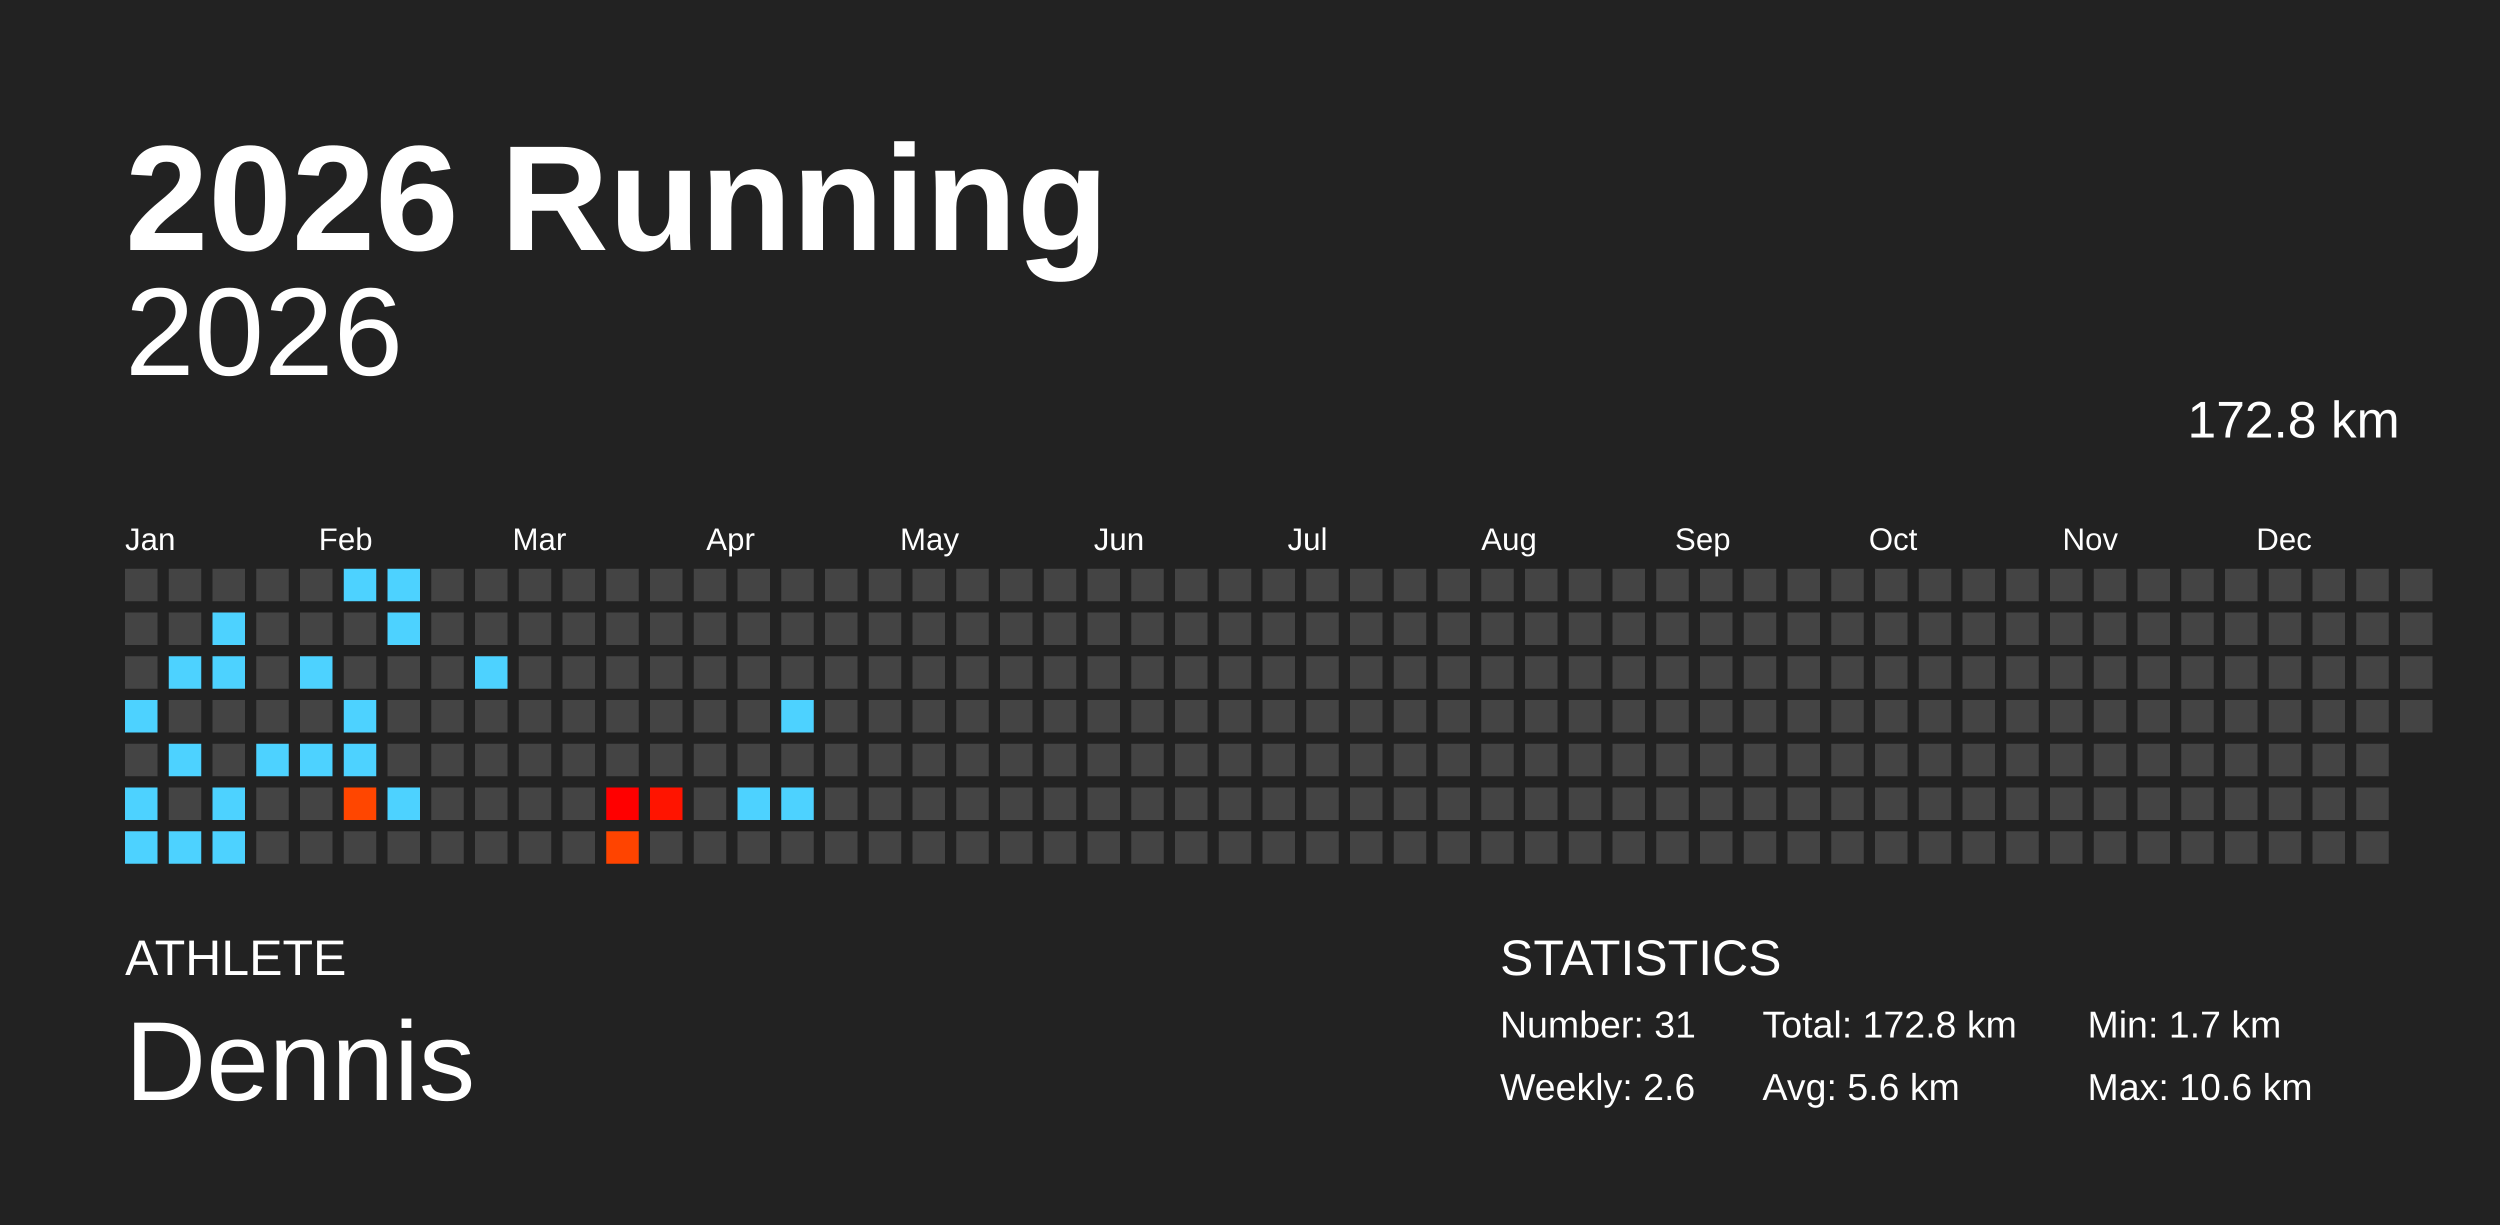
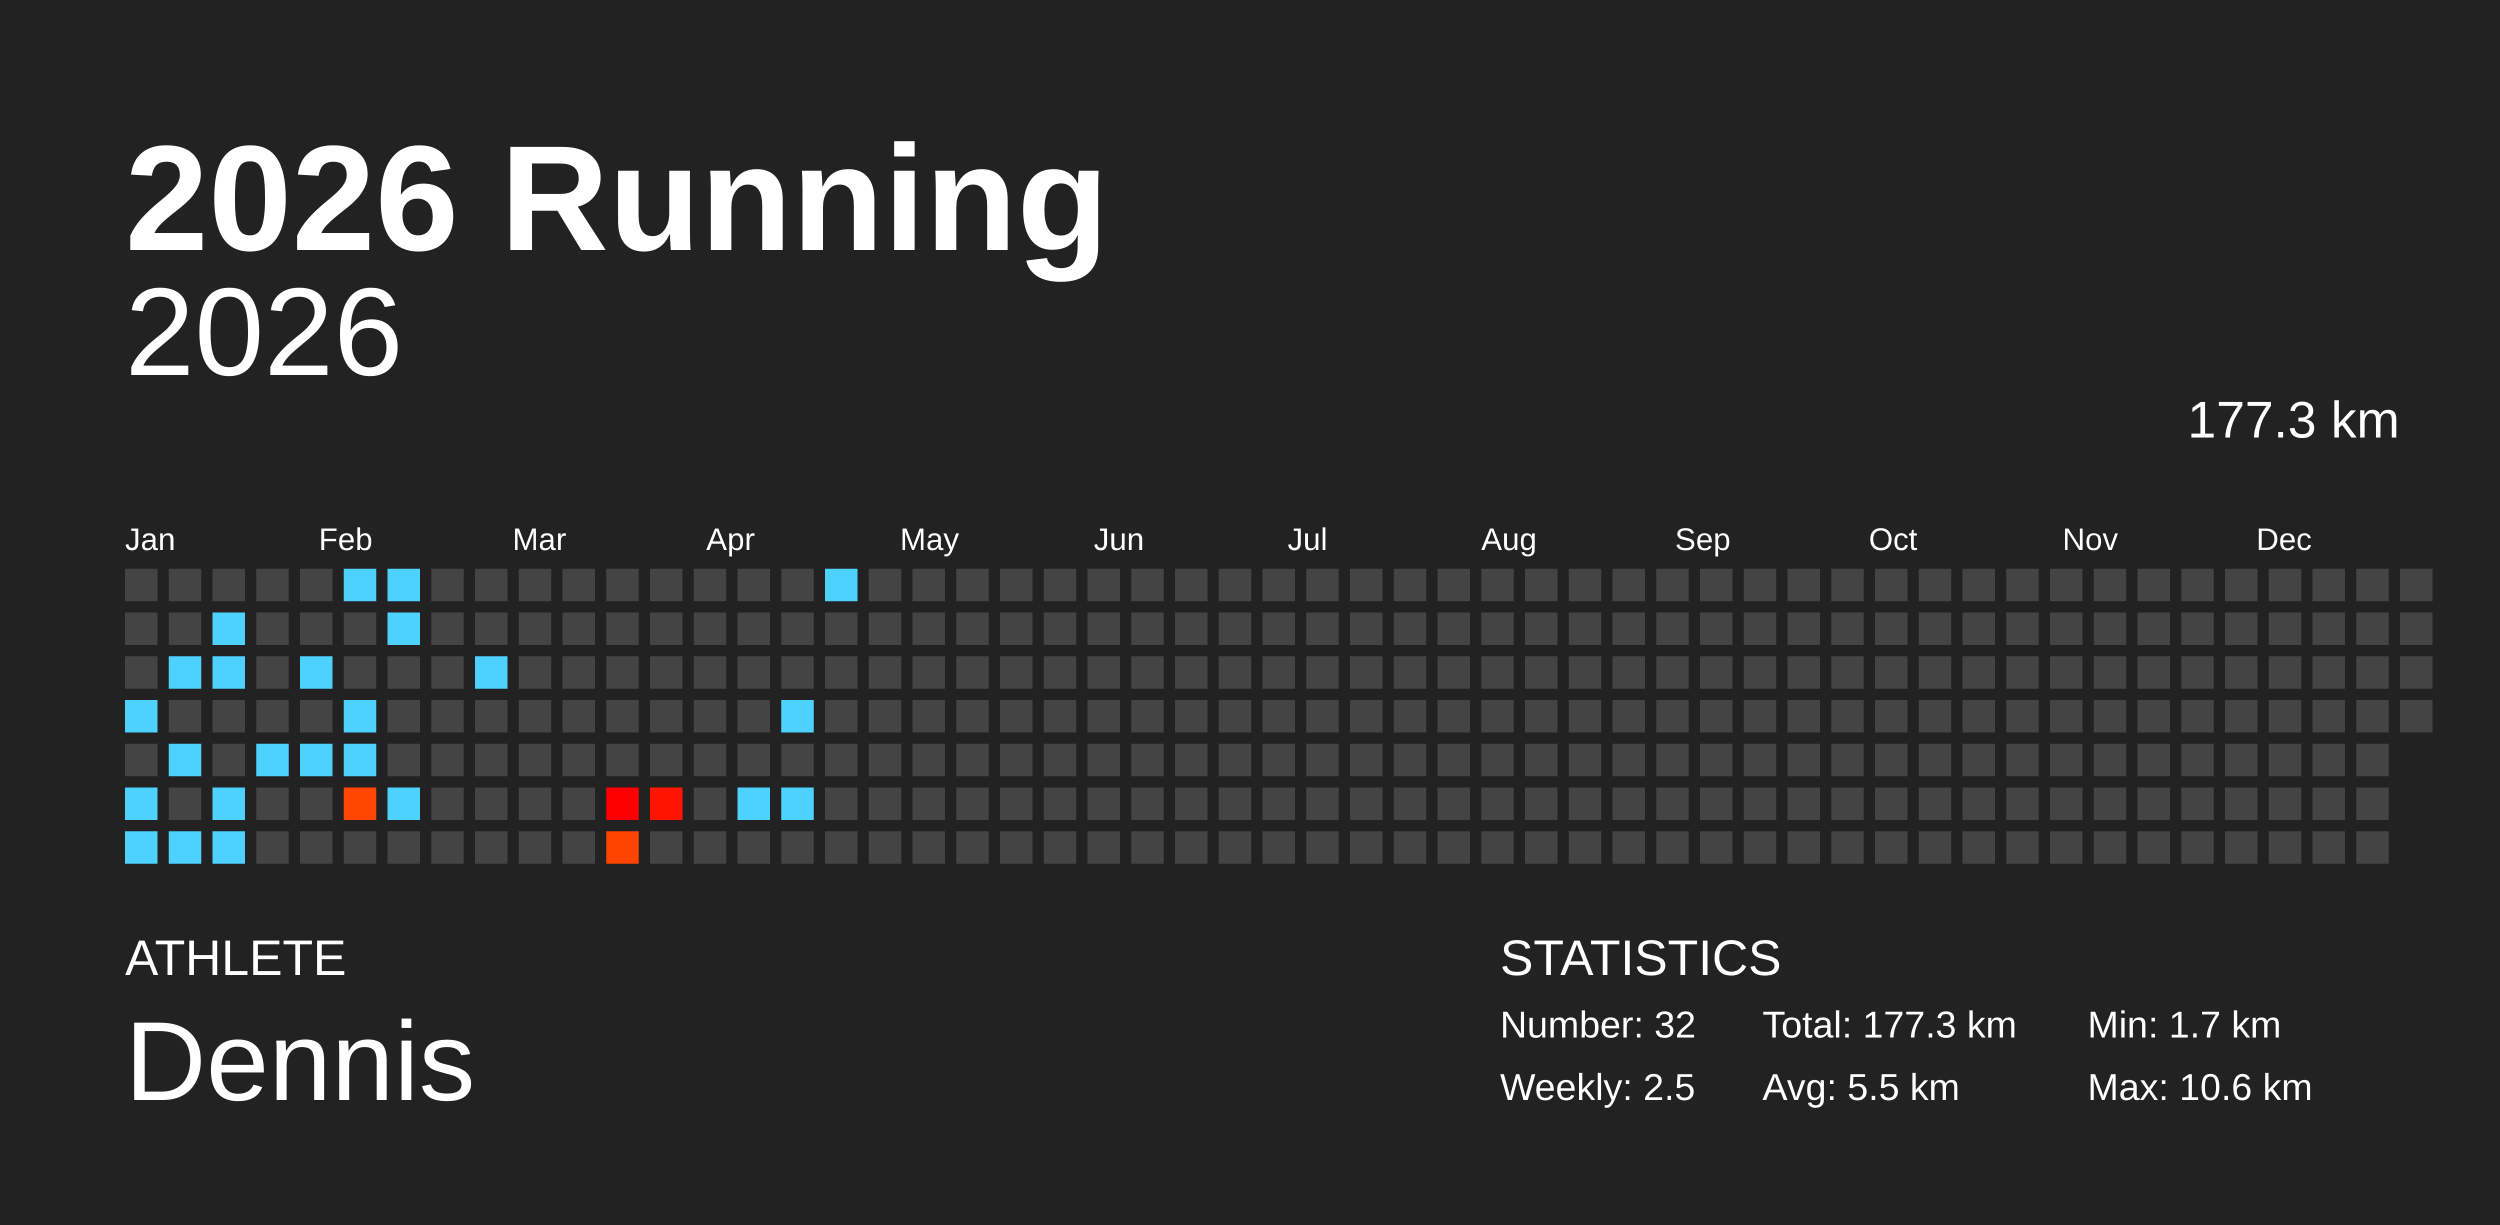
<svg xmlns="http://www.w3.org/2000/svg" baseProfile="full" height="98mm" version="1.1" viewBox="0,0,200,98" width="200mm">
  <defs />
  <rect fill="#222222" height="98" width="200" x="0" y="0" />
  <text fill="#FFFFFF" style="font-size:12px; font-family:Arial; font-weight:bold;" x="10" y="20">2026 Running</text>
  <text fill="#FFFFFF" style="font-size:4px; font-family:Arial" x="10" y="78">ATHLETE</text>
  <text fill="#FFFFFF" style="font-size:9px; font-family:Arial" x="10" y="88">Dennis</text>
  <text fill="#FFFFFF" style="font-size:4px; font-family:Arial" x="120" y="78">STATISTICS</text>
-   <text fill="#FFFFFF" style="font-size:3px; font-family:Arial" x="120" y="83">Number: 31</text>
-   <text fill="#FFFFFF" style="font-size:3px; font-family:Arial" x="120" y="88">Weekly: 2.6</text>
-   <text fill="#FFFFFF" style="font-size:3px; font-family:Arial" x="141" y="83">Total: 172.8 km</text>
-   <text fill="#FFFFFF" style="font-size:3px; font-family:Arial" x="141" y="88">Avg: 5.6 km</text>
+   <text fill="#FFFFFF" style="font-size:3px; font-family:Arial" x="120" y="83">Number: 32</text>
+   <text fill="#FFFFFF" style="font-size:3px; font-family:Arial" x="120" y="88">Weekly: 2.5</text>
+   <text fill="#FFFFFF" style="font-size:3px; font-family:Arial" x="141" y="83">Total: 177.3 km</text>
+   <text fill="#FFFFFF" style="font-size:3px; font-family:Arial" x="141" y="88">Avg: 5.5 km</text>
  <text fill="#FFFFFF" style="font-size:3px; font-family:Arial" x="167" y="83">Min: 1.7 km</text>
  <text fill="#FFFFFF" style="font-size:3px; font-family:Arial" x="167" y="88">Max: 10.6 km</text>
  <text alignment-baseline="hanging" fill="#FFFFFF" style="font-size:10.0px; font-family:Arial;" x="10" y="30">2026</text>
-   <text alignment-baseline="hanging" fill="#FFFFFF" style="font-size:4.125px; font-family:Arial;" x="175" y="35">172.8 km</text>
+   <text alignment-baseline="hanging" fill="#FFFFFF" style="font-size:4.125px; font-family:Arial;" x="175" y="35">177.3 km</text>
  <text fill="#FFFFFF" style="font-size:2.5px; font-family:Arial" x="10.0" y="44">Jan</text>
  <text fill="#FFFFFF" style="font-size:2.5px; font-family:Arial" x="25.5" y="44">Feb</text>
  <text fill="#FFFFFF" style="font-size:2.5px; font-family:Arial" x="41.0" y="44">Mar</text>
  <text fill="#FFFFFF" style="font-size:2.5px; font-family:Arial" x="56.5" y="44">Apr</text>
  <text fill="#FFFFFF" style="font-size:2.5px; font-family:Arial" x="72.0" y="44">May</text>
  <text fill="#FFFFFF" style="font-size:2.5px; font-family:Arial" x="87.5" y="44">Jun</text>
  <text fill="#FFFFFF" style="font-size:2.5px; font-family:Arial" x="103.0" y="44">Jul</text>
  <text fill="#FFFFFF" style="font-size:2.5px; font-family:Arial" x="118.5" y="44">Aug</text>
  <text fill="#FFFFFF" style="font-size:2.5px; font-family:Arial" x="134.0" y="44">Sep</text>
  <text fill="#FFFFFF" style="font-size:2.5px; font-family:Arial" x="149.5" y="44">Oct</text>
  <text fill="#FFFFFF" style="font-size:2.5px; font-family:Arial" x="165.0" y="44">Nov</text>
  <text fill="#FFFFFF" style="font-size:2.5px; font-family:Arial" x="180.5" y="44">Dec</text>
  <rect fill="#444444" height="2.6" width="2.6" x="10.0" y="45.5" />
  <rect fill="#444444" height="2.6" width="2.6" x="10.0" y="49.0" />
  <rect fill="#444444" height="2.6" width="2.6" x="10.0" y="52.5" />
  <rect fill="#4dd2ff" height="2.6" width="2.6" x="10.0" y="56.0" />
  <rect fill="#444444" height="2.6" width="2.6" x="10.0" y="59.5" />
  <rect fill="#4dd2ff" height="2.6" width="2.6" x="10.0" y="63.0" />
  <rect fill="#4dd2ff" height="2.6" width="2.6" x="10.0" y="66.5" />
  <rect fill="#444444" height="2.6" width="2.6" x="13.5" y="45.5" />
  <rect fill="#444444" height="2.6" width="2.6" x="13.5" y="49.0" />
  <rect fill="#4dd2ff" height="2.6" width="2.6" x="13.5" y="52.5" />
  <rect fill="#444444" height="2.6" width="2.6" x="13.5" y="56.0" />
  <rect fill="#4dd2ff" height="2.6" width="2.6" x="13.5" y="59.5" />
  <rect fill="#444444" height="2.6" width="2.6" x="13.5" y="63.0" />
  <rect fill="#4dd2ff" height="2.6" width="2.6" x="13.5" y="66.5" />
  <rect fill="#444444" height="2.6" width="2.6" x="17.0" y="45.5" />
  <rect fill="#4dd2ff" height="2.6" width="2.6" x="17.0" y="49.0" />
  <rect fill="#4dd2ff" height="2.6" width="2.6" x="17.0" y="52.5" />
  <rect fill="#444444" height="2.6" width="2.6" x="17.0" y="56.0" />
  <rect fill="#444444" height="2.6" width="2.6" x="17.0" y="59.5" />
  <rect fill="#4dd2ff" height="2.6" width="2.6" x="17.0" y="63.0" />
  <rect fill="#4dd2ff" height="2.6" width="2.6" x="17.0" y="66.5" />
  <rect fill="#444444" height="2.6" width="2.6" x="20.5" y="45.5" />
  <rect fill="#444444" height="2.6" width="2.6" x="20.5" y="49.0" />
  <rect fill="#444444" height="2.6" width="2.6" x="20.5" y="52.5" />
  <rect fill="#444444" height="2.6" width="2.6" x="20.5" y="56.0" />
  <rect fill="#4dd2ff" height="2.6" width="2.6" x="20.5" y="59.5" />
  <rect fill="#444444" height="2.6" width="2.6" x="20.5" y="63.0" />
  <rect fill="#444444" height="2.6" width="2.6" x="20.5" y="66.5" />
  <rect fill="#444444" height="2.6" width="2.6" x="24.0" y="45.5" />
  <rect fill="#444444" height="2.6" width="2.6" x="24.0" y="49.0" />
  <rect fill="#4dd2ff" height="2.6" width="2.6" x="24.0" y="52.5" />
  <rect fill="#444444" height="2.6" width="2.6" x="24.0" y="56.0" />
  <rect fill="#4dd2ff" height="2.6" width="2.6" x="24.0" y="59.5" />
  <rect fill="#444444" height="2.6" width="2.6" x="24.0" y="63.0" />
  <rect fill="#444444" height="2.6" width="2.6" x="24.0" y="66.5" />
  <rect fill="#4dd2ff" height="2.6" width="2.6" x="27.5" y="45.5" />
  <rect fill="#444444" height="2.6" width="2.6" x="27.5" y="49.0" />
  <rect fill="#444444" height="2.6" width="2.6" x="27.5" y="52.5" />
  <rect fill="#4dd2ff" height="2.6" width="2.6" x="27.5" y="56.0" />
  <rect fill="#4dd2ff" height="2.6" width="2.6" x="27.5" y="59.5" />
  <rect fill="#ff4600" height="2.6" width="2.6" x="27.5" y="63.0" />
  <rect fill="#444444" height="2.6" width="2.6" x="27.5" y="66.5" />
  <rect fill="#4dd2ff" height="2.6" width="2.6" x="31.0" y="45.5" />
  <rect fill="#4dd2ff" height="2.6" width="2.6" x="31.0" y="49.0" />
  <rect fill="#444444" height="2.6" width="2.6" x="31.0" y="52.5" />
  <rect fill="#444444" height="2.6" width="2.6" x="31.0" y="56.0" />
  <rect fill="#444444" height="2.6" width="2.6" x="31.0" y="59.5" />
  <rect fill="#4dd2ff" height="2.6" width="2.6" x="31.0" y="63.0" />
  <rect fill="#444444" height="2.6" width="2.6" x="31.0" y="66.5" />
  <rect fill="#444444" height="2.6" width="2.6" x="34.5" y="45.5" />
  <rect fill="#444444" height="2.6" width="2.6" x="34.5" y="49.0" />
  <rect fill="#444444" height="2.6" width="2.6" x="34.5" y="52.5" />
  <rect fill="#444444" height="2.6" width="2.6" x="34.5" y="56.0" />
  <rect fill="#444444" height="2.6" width="2.6" x="34.5" y="59.5" />
  <rect fill="#444444" height="2.6" width="2.6" x="34.5" y="63.0" />
  <rect fill="#444444" height="2.6" width="2.6" x="34.5" y="66.5" />
  <rect fill="#444444" height="2.6" width="2.6" x="38.0" y="45.5" />
  <rect fill="#444444" height="2.6" width="2.6" x="38.0" y="49.0" />
  <rect fill="#4dd2ff" height="2.6" width="2.6" x="38.0" y="52.5" />
  <rect fill="#444444" height="2.6" width="2.6" x="38.0" y="56.0" />
  <rect fill="#444444" height="2.6" width="2.6" x="38.0" y="59.5" />
  <rect fill="#444444" height="2.6" width="2.6" x="38.0" y="63.0" />
  <rect fill="#444444" height="2.6" width="2.6" x="38.0" y="66.5" />
  <rect fill="#444444" height="2.6" width="2.6" x="41.5" y="45.5" />
  <rect fill="#444444" height="2.6" width="2.6" x="41.5" y="49.0" />
  <rect fill="#444444" height="2.6" width="2.6" x="41.5" y="52.5" />
  <rect fill="#444444" height="2.6" width="2.6" x="41.5" y="56.0" />
  <rect fill="#444444" height="2.6" width="2.6" x="41.5" y="59.5" />
  <rect fill="#444444" height="2.6" width="2.6" x="41.5" y="63.0" />
  <rect fill="#444444" height="2.6" width="2.6" x="41.5" y="66.5" />
  <rect fill="#444444" height="2.6" width="2.6" x="45.0" y="45.5" />
  <rect fill="#444444" height="2.6" width="2.6" x="45.0" y="49.0" />
  <rect fill="#444444" height="2.6" width="2.6" x="45.0" y="52.5" />
  <rect fill="#444444" height="2.6" width="2.6" x="45.0" y="56.0" />
  <rect fill="#444444" height="2.6" width="2.6" x="45.0" y="59.5" />
  <rect fill="#444444" height="2.6" width="2.6" x="45.0" y="63.0" />
  <rect fill="#444444" height="2.6" width="2.6" x="45.0" y="66.5" />
  <rect fill="#444444" height="2.6" width="2.6" x="48.5" y="45.5" />
  <rect fill="#444444" height="2.6" width="2.6" x="48.5" y="49.0" />
  <rect fill="#444444" height="2.6" width="2.6" x="48.5" y="52.5" />
  <rect fill="#444444" height="2.6" width="2.6" x="48.5" y="56.0" />
  <rect fill="#444444" height="2.6" width="2.6" x="48.5" y="59.5" />
  <rect fill="#ff0000" height="2.6" width="2.6" x="48.5" y="63.0" />
  <rect fill="#ff4400" height="2.6" width="2.6" x="48.5" y="66.5" />
  <rect fill="#444444" height="2.6" width="2.6" x="52.0" y="45.5" />
  <rect fill="#444444" height="2.6" width="2.6" x="52.0" y="49.0" />
  <rect fill="#444444" height="2.6" width="2.6" x="52.0" y="52.5" />
  <rect fill="#444444" height="2.6" width="2.6" x="52.0" y="56.0" />
  <rect fill="#444444" height="2.6" width="2.6" x="52.0" y="59.5" />
  <rect fill="#ff1400" height="2.6" width="2.6" x="52.0" y="63.0" />
  <rect fill="#444444" height="2.6" width="2.6" x="52.0" y="66.5" />
  <rect fill="#444444" height="2.6" width="2.6" x="55.5" y="45.5" />
  <rect fill="#444444" height="2.6" width="2.6" x="55.5" y="49.0" />
  <rect fill="#444444" height="2.6" width="2.6" x="55.5" y="52.5" />
  <rect fill="#444444" height="2.6" width="2.6" x="55.5" y="56.0" />
  <rect fill="#444444" height="2.6" width="2.6" x="55.5" y="59.5" />
  <rect fill="#444444" height="2.6" width="2.6" x="55.5" y="63.0" />
  <rect fill="#444444" height="2.6" width="2.6" x="55.5" y="66.5" />
  <rect fill="#444444" height="2.6" width="2.6" x="59.0" y="45.5" />
  <rect fill="#444444" height="2.6" width="2.6" x="59.0" y="49.0" />
  <rect fill="#444444" height="2.6" width="2.6" x="59.0" y="52.5" />
  <rect fill="#444444" height="2.6" width="2.6" x="59.0" y="56.0" />
  <rect fill="#444444" height="2.6" width="2.6" x="59.0" y="59.5" />
  <rect fill="#4dd2ff" height="2.6" width="2.6" x="59.0" y="63.0" />
  <rect fill="#444444" height="2.6" width="2.6" x="59.0" y="66.5" />
  <rect fill="#444444" height="2.6" width="2.6" x="62.5" y="45.5" />
  <rect fill="#444444" height="2.6" width="2.6" x="62.5" y="49.0" />
  <rect fill="#444444" height="2.6" width="2.6" x="62.5" y="52.5" />
  <rect fill="#4dd2ff" height="2.6" width="2.6" x="62.5" y="56.0" />
  <rect fill="#444444" height="2.6" width="2.6" x="62.5" y="59.5" />
  <rect fill="#4dd2ff" height="2.6" width="2.6" x="62.5" y="63.0" />
  <rect fill="#444444" height="2.6" width="2.6" x="62.5" y="66.5" />
-   <rect fill="#444444" height="2.6" width="2.6" x="66.0" y="45.5" />
+   <rect fill="#4dd2ff" height="2.6" width="2.6" x="66.0" y="45.5" />
  <rect fill="#444444" height="2.6" width="2.6" x="66.0" y="49.0" />
  <rect fill="#444444" height="2.6" width="2.6" x="66.0" y="52.5" />
  <rect fill="#444444" height="2.6" width="2.6" x="66.0" y="56.0" />
  <rect fill="#444444" height="2.6" width="2.6" x="66.0" y="59.5" />
  <rect fill="#444444" height="2.6" width="2.6" x="66.0" y="63.0" />
  <rect fill="#444444" height="2.6" width="2.6" x="66.0" y="66.5" />
  <rect fill="#444444" height="2.6" width="2.6" x="69.5" y="45.5" />
  <rect fill="#444444" height="2.6" width="2.6" x="69.5" y="49.0" />
  <rect fill="#444444" height="2.6" width="2.6" x="69.5" y="52.5" />
  <rect fill="#444444" height="2.6" width="2.6" x="69.5" y="56.0" />
  <rect fill="#444444" height="2.6" width="2.6" x="69.5" y="59.5" />
  <rect fill="#444444" height="2.6" width="2.6" x="69.5" y="63.0" />
  <rect fill="#444444" height="2.6" width="2.6" x="69.5" y="66.5" />
  <rect fill="#444444" height="2.6" width="2.6" x="73.0" y="45.5" />
  <rect fill="#444444" height="2.6" width="2.6" x="73.0" y="49.0" />
  <rect fill="#444444" height="2.6" width="2.6" x="73.0" y="52.5" />
  <rect fill="#444444" height="2.6" width="2.6" x="73.0" y="56.0" />
  <rect fill="#444444" height="2.6" width="2.6" x="73.0" y="59.5" />
  <rect fill="#444444" height="2.6" width="2.6" x="73.0" y="63.0" />
  <rect fill="#444444" height="2.6" width="2.6" x="73.0" y="66.5" />
  <rect fill="#444444" height="2.6" width="2.6" x="76.5" y="45.5" />
  <rect fill="#444444" height="2.6" width="2.6" x="76.5" y="49.0" />
  <rect fill="#444444" height="2.6" width="2.6" x="76.5" y="52.5" />
  <rect fill="#444444" height="2.6" width="2.6" x="76.5" y="56.0" />
  <rect fill="#444444" height="2.6" width="2.6" x="76.5" y="59.5" />
  <rect fill="#444444" height="2.6" width="2.6" x="76.5" y="63.0" />
  <rect fill="#444444" height="2.6" width="2.6" x="76.5" y="66.5" />
  <rect fill="#444444" height="2.6" width="2.6" x="80.0" y="45.5" />
  <rect fill="#444444" height="2.6" width="2.6" x="80.0" y="49.0" />
  <rect fill="#444444" height="2.6" width="2.6" x="80.0" y="52.5" />
  <rect fill="#444444" height="2.6" width="2.6" x="80.0" y="56.0" />
  <rect fill="#444444" height="2.6" width="2.6" x="80.0" y="59.5" />
  <rect fill="#444444" height="2.6" width="2.6" x="80.0" y="63.0" />
  <rect fill="#444444" height="2.6" width="2.6" x="80.0" y="66.5" />
  <rect fill="#444444" height="2.6" width="2.6" x="83.5" y="45.5" />
  <rect fill="#444444" height="2.6" width="2.6" x="83.5" y="49.0" />
  <rect fill="#444444" height="2.6" width="2.6" x="83.5" y="52.5" />
  <rect fill="#444444" height="2.6" width="2.6" x="83.5" y="56.0" />
  <rect fill="#444444" height="2.6" width="2.6" x="83.5" y="59.5" />
  <rect fill="#444444" height="2.6" width="2.6" x="83.5" y="63.0" />
  <rect fill="#444444" height="2.6" width="2.6" x="83.5" y="66.5" />
  <rect fill="#444444" height="2.6" width="2.6" x="87.0" y="45.5" />
  <rect fill="#444444" height="2.6" width="2.6" x="87.0" y="49.0" />
  <rect fill="#444444" height="2.6" width="2.6" x="87.0" y="52.5" />
  <rect fill="#444444" height="2.6" width="2.6" x="87.0" y="56.0" />
  <rect fill="#444444" height="2.6" width="2.6" x="87.0" y="59.5" />
  <rect fill="#444444" height="2.6" width="2.6" x="87.0" y="63.0" />
  <rect fill="#444444" height="2.6" width="2.6" x="87.0" y="66.5" />
  <rect fill="#444444" height="2.6" width="2.6" x="90.5" y="45.5" />
  <rect fill="#444444" height="2.6" width="2.6" x="90.5" y="49.0" />
  <rect fill="#444444" height="2.6" width="2.6" x="90.5" y="52.5" />
  <rect fill="#444444" height="2.6" width="2.6" x="90.5" y="56.0" />
  <rect fill="#444444" height="2.6" width="2.6" x="90.5" y="59.5" />
  <rect fill="#444444" height="2.6" width="2.6" x="90.5" y="63.0" />
  <rect fill="#444444" height="2.6" width="2.6" x="90.5" y="66.5" />
  <rect fill="#444444" height="2.6" width="2.6" x="94.0" y="45.5" />
  <rect fill="#444444" height="2.6" width="2.6" x="94.0" y="49.0" />
  <rect fill="#444444" height="2.6" width="2.6" x="94.0" y="52.5" />
  <rect fill="#444444" height="2.6" width="2.6" x="94.0" y="56.0" />
  <rect fill="#444444" height="2.6" width="2.6" x="94.0" y="59.5" />
  <rect fill="#444444" height="2.6" width="2.6" x="94.0" y="63.0" />
  <rect fill="#444444" height="2.6" width="2.6" x="94.0" y="66.5" />
  <rect fill="#444444" height="2.6" width="2.6" x="97.5" y="45.5" />
  <rect fill="#444444" height="2.6" width="2.6" x="97.5" y="49.0" />
  <rect fill="#444444" height="2.6" width="2.6" x="97.5" y="52.5" />
  <rect fill="#444444" height="2.6" width="2.6" x="97.5" y="56.0" />
  <rect fill="#444444" height="2.6" width="2.6" x="97.5" y="59.5" />
  <rect fill="#444444" height="2.6" width="2.6" x="97.5" y="63.0" />
  <rect fill="#444444" height="2.6" width="2.6" x="97.5" y="66.5" />
  <rect fill="#444444" height="2.6" width="2.6" x="101.0" y="45.5" />
  <rect fill="#444444" height="2.6" width="2.6" x="101.0" y="49.0" />
  <rect fill="#444444" height="2.6" width="2.6" x="101.0" y="52.5" />
  <rect fill="#444444" height="2.6" width="2.6" x="101.0" y="56.0" />
  <rect fill="#444444" height="2.6" width="2.6" x="101.0" y="59.5" />
  <rect fill="#444444" height="2.6" width="2.6" x="101.0" y="63.0" />
  <rect fill="#444444" height="2.6" width="2.6" x="101.0" y="66.5" />
  <rect fill="#444444" height="2.6" width="2.6" x="104.5" y="45.5" />
  <rect fill="#444444" height="2.6" width="2.6" x="104.5" y="49.0" />
  <rect fill="#444444" height="2.6" width="2.6" x="104.5" y="52.5" />
  <rect fill="#444444" height="2.6" width="2.6" x="104.5" y="56.0" />
  <rect fill="#444444" height="2.6" width="2.6" x="104.5" y="59.5" />
  <rect fill="#444444" height="2.6" width="2.6" x="104.5" y="63.0" />
  <rect fill="#444444" height="2.6" width="2.6" x="104.5" y="66.5" />
  <rect fill="#444444" height="2.6" width="2.6" x="108.0" y="45.5" />
  <rect fill="#444444" height="2.6" width="2.6" x="108.0" y="49.0" />
  <rect fill="#444444" height="2.6" width="2.6" x="108.0" y="52.5" />
  <rect fill="#444444" height="2.6" width="2.6" x="108.0" y="56.0" />
  <rect fill="#444444" height="2.6" width="2.6" x="108.0" y="59.5" />
  <rect fill="#444444" height="2.6" width="2.6" x="108.0" y="63.0" />
  <rect fill="#444444" height="2.6" width="2.6" x="108.0" y="66.5" />
  <rect fill="#444444" height="2.6" width="2.6" x="111.5" y="45.5" />
  <rect fill="#444444" height="2.6" width="2.6" x="111.5" y="49.0" />
  <rect fill="#444444" height="2.6" width="2.6" x="111.5" y="52.5" />
  <rect fill="#444444" height="2.6" width="2.6" x="111.5" y="56.0" />
  <rect fill="#444444" height="2.6" width="2.6" x="111.5" y="59.5" />
  <rect fill="#444444" height="2.6" width="2.6" x="111.5" y="63.0" />
  <rect fill="#444444" height="2.6" width="2.6" x="111.5" y="66.5" />
  <rect fill="#444444" height="2.6" width="2.6" x="115.0" y="45.5" />
  <rect fill="#444444" height="2.6" width="2.6" x="115.0" y="49.0" />
  <rect fill="#444444" height="2.6" width="2.6" x="115.0" y="52.5" />
  <rect fill="#444444" height="2.6" width="2.6" x="115.0" y="56.0" />
  <rect fill="#444444" height="2.6" width="2.6" x="115.0" y="59.5" />
  <rect fill="#444444" height="2.6" width="2.6" x="115.0" y="63.0" />
  <rect fill="#444444" height="2.6" width="2.6" x="115.0" y="66.5" />
  <rect fill="#444444" height="2.6" width="2.6" x="118.5" y="45.5" />
  <rect fill="#444444" height="2.6" width="2.6" x="118.5" y="49.0" />
  <rect fill="#444444" height="2.6" width="2.6" x="118.5" y="52.5" />
  <rect fill="#444444" height="2.6" width="2.6" x="118.5" y="56.0" />
  <rect fill="#444444" height="2.6" width="2.6" x="118.5" y="59.5" />
  <rect fill="#444444" height="2.6" width="2.6" x="118.5" y="63.0" />
  <rect fill="#444444" height="2.6" width="2.6" x="118.5" y="66.5" />
  <rect fill="#444444" height="2.6" width="2.6" x="122.0" y="45.5" />
  <rect fill="#444444" height="2.6" width="2.6" x="122.0" y="49.0" />
  <rect fill="#444444" height="2.6" width="2.6" x="122.0" y="52.5" />
  <rect fill="#444444" height="2.6" width="2.6" x="122.0" y="56.0" />
  <rect fill="#444444" height="2.6" width="2.6" x="122.0" y="59.5" />
  <rect fill="#444444" height="2.6" width="2.6" x="122.0" y="63.0" />
  <rect fill="#444444" height="2.6" width="2.6" x="122.0" y="66.5" />
  <rect fill="#444444" height="2.6" width="2.6" x="125.5" y="45.5" />
  <rect fill="#444444" height="2.6" width="2.6" x="125.5" y="49.0" />
  <rect fill="#444444" height="2.6" width="2.6" x="125.5" y="52.5" />
  <rect fill="#444444" height="2.6" width="2.6" x="125.5" y="56.0" />
  <rect fill="#444444" height="2.6" width="2.6" x="125.5" y="59.5" />
  <rect fill="#444444" height="2.6" width="2.6" x="125.5" y="63.0" />
  <rect fill="#444444" height="2.6" width="2.6" x="125.5" y="66.5" />
  <rect fill="#444444" height="2.6" width="2.6" x="129.0" y="45.5" />
  <rect fill="#444444" height="2.6" width="2.6" x="129.0" y="49.0" />
  <rect fill="#444444" height="2.6" width="2.6" x="129.0" y="52.5" />
  <rect fill="#444444" height="2.6" width="2.6" x="129.0" y="56.0" />
  <rect fill="#444444" height="2.6" width="2.6" x="129.0" y="59.5" />
  <rect fill="#444444" height="2.6" width="2.6" x="129.0" y="63.0" />
  <rect fill="#444444" height="2.6" width="2.6" x="129.0" y="66.5" />
  <rect fill="#444444" height="2.6" width="2.6" x="132.5" y="45.5" />
  <rect fill="#444444" height="2.6" width="2.6" x="132.5" y="49.0" />
  <rect fill="#444444" height="2.6" width="2.6" x="132.5" y="52.5" />
  <rect fill="#444444" height="2.6" width="2.6" x="132.5" y="56.0" />
  <rect fill="#444444" height="2.6" width="2.6" x="132.5" y="59.5" />
  <rect fill="#444444" height="2.6" width="2.6" x="132.5" y="63.0" />
  <rect fill="#444444" height="2.6" width="2.6" x="132.5" y="66.5" />
  <rect fill="#444444" height="2.6" width="2.6" x="136.0" y="45.5" />
  <rect fill="#444444" height="2.6" width="2.6" x="136.0" y="49.0" />
  <rect fill="#444444" height="2.6" width="2.6" x="136.0" y="52.5" />
  <rect fill="#444444" height="2.6" width="2.6" x="136.0" y="56.0" />
  <rect fill="#444444" height="2.6" width="2.6" x="136.0" y="59.5" />
  <rect fill="#444444" height="2.6" width="2.6" x="136.0" y="63.0" />
  <rect fill="#444444" height="2.6" width="2.6" x="136.0" y="66.5" />
  <rect fill="#444444" height="2.6" width="2.6" x="139.5" y="45.5" />
  <rect fill="#444444" height="2.6" width="2.6" x="139.5" y="49.0" />
  <rect fill="#444444" height="2.6" width="2.6" x="139.5" y="52.5" />
  <rect fill="#444444" height="2.6" width="2.6" x="139.5" y="56.0" />
  <rect fill="#444444" height="2.6" width="2.6" x="139.5" y="59.5" />
  <rect fill="#444444" height="2.6" width="2.6" x="139.5" y="63.0" />
  <rect fill="#444444" height="2.6" width="2.6" x="139.5" y="66.5" />
  <rect fill="#444444" height="2.6" width="2.6" x="143.0" y="45.5" />
  <rect fill="#444444" height="2.6" width="2.6" x="143.0" y="49.0" />
  <rect fill="#444444" height="2.6" width="2.6" x="143.0" y="52.5" />
  <rect fill="#444444" height="2.6" width="2.6" x="143.0" y="56.0" />
  <rect fill="#444444" height="2.6" width="2.6" x="143.0" y="59.5" />
  <rect fill="#444444" height="2.6" width="2.6" x="143.0" y="63.0" />
  <rect fill="#444444" height="2.6" width="2.6" x="143.0" y="66.5" />
  <rect fill="#444444" height="2.6" width="2.6" x="146.5" y="45.5" />
  <rect fill="#444444" height="2.6" width="2.6" x="146.5" y="49.0" />
  <rect fill="#444444" height="2.6" width="2.6" x="146.5" y="52.5" />
  <rect fill="#444444" height="2.6" width="2.6" x="146.5" y="56.0" />
  <rect fill="#444444" height="2.6" width="2.6" x="146.5" y="59.5" />
  <rect fill="#444444" height="2.6" width="2.6" x="146.5" y="63.0" />
  <rect fill="#444444" height="2.6" width="2.6" x="146.5" y="66.5" />
  <rect fill="#444444" height="2.6" width="2.6" x="150.0" y="45.5" />
  <rect fill="#444444" height="2.6" width="2.6" x="150.0" y="49.0" />
  <rect fill="#444444" height="2.6" width="2.6" x="150.0" y="52.5" />
  <rect fill="#444444" height="2.6" width="2.6" x="150.0" y="56.0" />
  <rect fill="#444444" height="2.6" width="2.6" x="150.0" y="59.5" />
  <rect fill="#444444" height="2.6" width="2.6" x="150.0" y="63.0" />
  <rect fill="#444444" height="2.6" width="2.6" x="150.0" y="66.5" />
  <rect fill="#444444" height="2.6" width="2.6" x="153.5" y="45.5" />
  <rect fill="#444444" height="2.6" width="2.6" x="153.5" y="49.0" />
  <rect fill="#444444" height="2.6" width="2.6" x="153.5" y="52.5" />
  <rect fill="#444444" height="2.6" width="2.6" x="153.5" y="56.0" />
  <rect fill="#444444" height="2.6" width="2.6" x="153.5" y="59.5" />
  <rect fill="#444444" height="2.6" width="2.6" x="153.5" y="63.0" />
  <rect fill="#444444" height="2.6" width="2.6" x="153.5" y="66.5" />
  <rect fill="#444444" height="2.6" width="2.6" x="157.0" y="45.5" />
  <rect fill="#444444" height="2.6" width="2.6" x="157.0" y="49.0" />
  <rect fill="#444444" height="2.6" width="2.6" x="157.0" y="52.5" />
  <rect fill="#444444" height="2.6" width="2.6" x="157.0" y="56.0" />
  <rect fill="#444444" height="2.6" width="2.6" x="157.0" y="59.5" />
  <rect fill="#444444" height="2.6" width="2.6" x="157.0" y="63.0" />
  <rect fill="#444444" height="2.6" width="2.6" x="157.0" y="66.5" />
  <rect fill="#444444" height="2.6" width="2.6" x="160.5" y="45.5" />
  <rect fill="#444444" height="2.6" width="2.6" x="160.5" y="49.0" />
  <rect fill="#444444" height="2.6" width="2.6" x="160.5" y="52.5" />
  <rect fill="#444444" height="2.6" width="2.6" x="160.5" y="56.0" />
  <rect fill="#444444" height="2.6" width="2.6" x="160.5" y="59.5" />
  <rect fill="#444444" height="2.6" width="2.6" x="160.5" y="63.0" />
  <rect fill="#444444" height="2.6" width="2.6" x="160.5" y="66.5" />
  <rect fill="#444444" height="2.6" width="2.6" x="164.0" y="45.5" />
  <rect fill="#444444" height="2.6" width="2.6" x="164.0" y="49.0" />
  <rect fill="#444444" height="2.6" width="2.6" x="164.0" y="52.5" />
  <rect fill="#444444" height="2.6" width="2.6" x="164.0" y="56.0" />
  <rect fill="#444444" height="2.6" width="2.6" x="164.0" y="59.5" />
  <rect fill="#444444" height="2.6" width="2.6" x="164.0" y="63.0" />
  <rect fill="#444444" height="2.6" width="2.6" x="164.0" y="66.5" />
  <rect fill="#444444" height="2.6" width="2.6" x="167.5" y="45.5" />
  <rect fill="#444444" height="2.6" width="2.6" x="167.5" y="49.0" />
  <rect fill="#444444" height="2.6" width="2.6" x="167.5" y="52.5" />
  <rect fill="#444444" height="2.6" width="2.6" x="167.5" y="56.0" />
  <rect fill="#444444" height="2.6" width="2.6" x="167.5" y="59.5" />
  <rect fill="#444444" height="2.6" width="2.6" x="167.5" y="63.0" />
  <rect fill="#444444" height="2.6" width="2.6" x="167.5" y="66.5" />
  <rect fill="#444444" height="2.6" width="2.6" x="171.0" y="45.5" />
  <rect fill="#444444" height="2.6" width="2.6" x="171.0" y="49.0" />
  <rect fill="#444444" height="2.6" width="2.6" x="171.0" y="52.5" />
  <rect fill="#444444" height="2.6" width="2.6" x="171.0" y="56.0" />
  <rect fill="#444444" height="2.6" width="2.6" x="171.0" y="59.5" />
  <rect fill="#444444" height="2.6" width="2.6" x="171.0" y="63.0" />
  <rect fill="#444444" height="2.6" width="2.6" x="171.0" y="66.5" />
  <rect fill="#444444" height="2.6" width="2.6" x="174.5" y="45.5" />
  <rect fill="#444444" height="2.6" width="2.6" x="174.5" y="49.0" />
  <rect fill="#444444" height="2.6" width="2.6" x="174.5" y="52.5" />
  <rect fill="#444444" height="2.6" width="2.6" x="174.5" y="56.0" />
  <rect fill="#444444" height="2.6" width="2.6" x="174.5" y="59.5" />
  <rect fill="#444444" height="2.6" width="2.6" x="174.5" y="63.0" />
  <rect fill="#444444" height="2.6" width="2.6" x="174.5" y="66.5" />
  <rect fill="#444444" height="2.6" width="2.6" x="178.0" y="45.5" />
  <rect fill="#444444" height="2.6" width="2.6" x="178.0" y="49.0" />
  <rect fill="#444444" height="2.6" width="2.6" x="178.0" y="52.5" />
  <rect fill="#444444" height="2.6" width="2.6" x="178.0" y="56.0" />
  <rect fill="#444444" height="2.6" width="2.6" x="178.0" y="59.5" />
  <rect fill="#444444" height="2.6" width="2.6" x="178.0" y="63.0" />
  <rect fill="#444444" height="2.6" width="2.6" x="178.0" y="66.5" />
  <rect fill="#444444" height="2.6" width="2.6" x="181.5" y="45.5" />
  <rect fill="#444444" height="2.6" width="2.6" x="181.5" y="49.0" />
  <rect fill="#444444" height="2.6" width="2.6" x="181.5" y="52.5" />
  <rect fill="#444444" height="2.6" width="2.6" x="181.5" y="56.0" />
  <rect fill="#444444" height="2.6" width="2.6" x="181.5" y="59.5" />
  <rect fill="#444444" height="2.6" width="2.6" x="181.5" y="63.0" />
  <rect fill="#444444" height="2.6" width="2.6" x="181.5" y="66.5" />
  <rect fill="#444444" height="2.6" width="2.6" x="185.0" y="45.5" />
  <rect fill="#444444" height="2.6" width="2.6" x="185.0" y="49.0" />
  <rect fill="#444444" height="2.6" width="2.6" x="185.0" y="52.5" />
  <rect fill="#444444" height="2.6" width="2.6" x="185.0" y="56.0" />
  <rect fill="#444444" height="2.6" width="2.6" x="185.0" y="59.5" />
  <rect fill="#444444" height="2.6" width="2.6" x="185.0" y="63.0" />
  <rect fill="#444444" height="2.6" width="2.6" x="185.0" y="66.5" />
  <rect fill="#444444" height="2.6" width="2.6" x="188.5" y="45.5" />
  <rect fill="#444444" height="2.6" width="2.6" x="188.5" y="49.0" />
  <rect fill="#444444" height="2.6" width="2.6" x="188.5" y="52.5" />
  <rect fill="#444444" height="2.6" width="2.6" x="188.5" y="56.0" />
  <rect fill="#444444" height="2.6" width="2.6" x="188.5" y="59.5" />
  <rect fill="#444444" height="2.6" width="2.6" x="188.5" y="63.0" />
  <rect fill="#444444" height="2.6" width="2.6" x="188.5" y="66.5" />
  <rect fill="#444444" height="2.6" width="2.6" x="192.0" y="45.5" />
  <rect fill="#444444" height="2.6" width="2.6" x="192.0" y="49.0" />
  <rect fill="#444444" height="2.6" width="2.6" x="192.0" y="52.5" />
  <rect fill="#444444" height="2.6" width="2.6" x="192.0" y="56.0" />
</svg>
